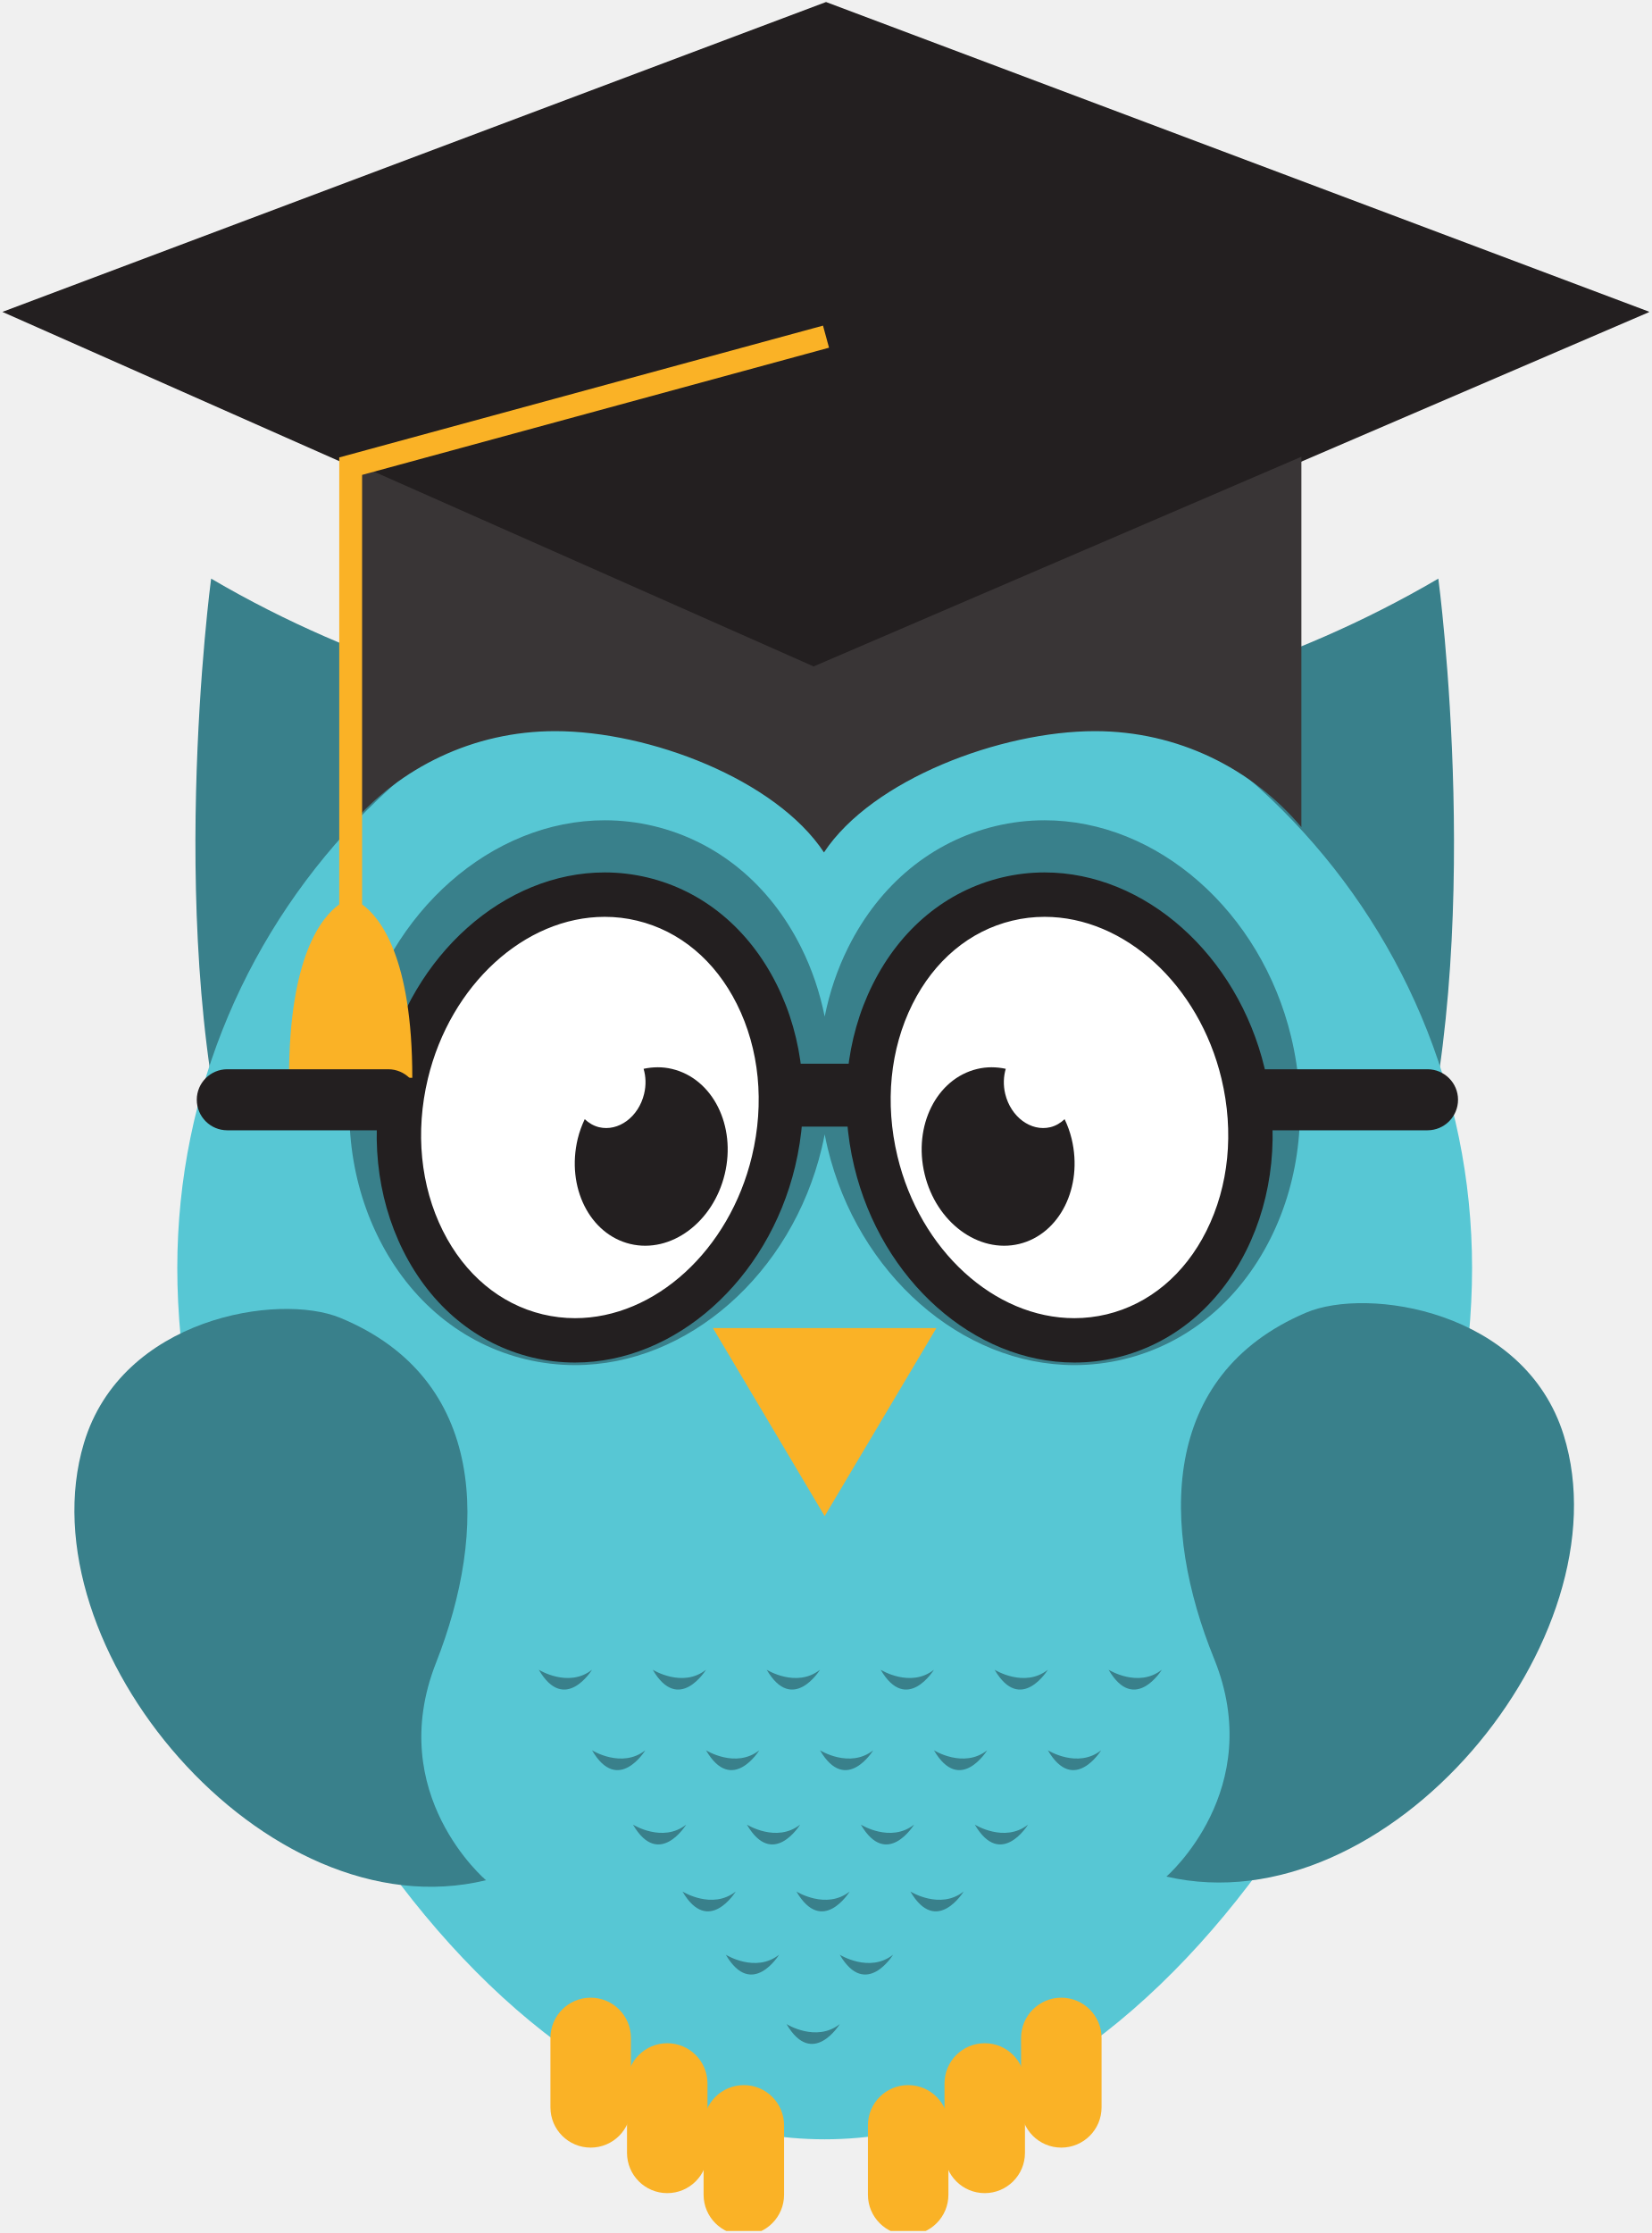
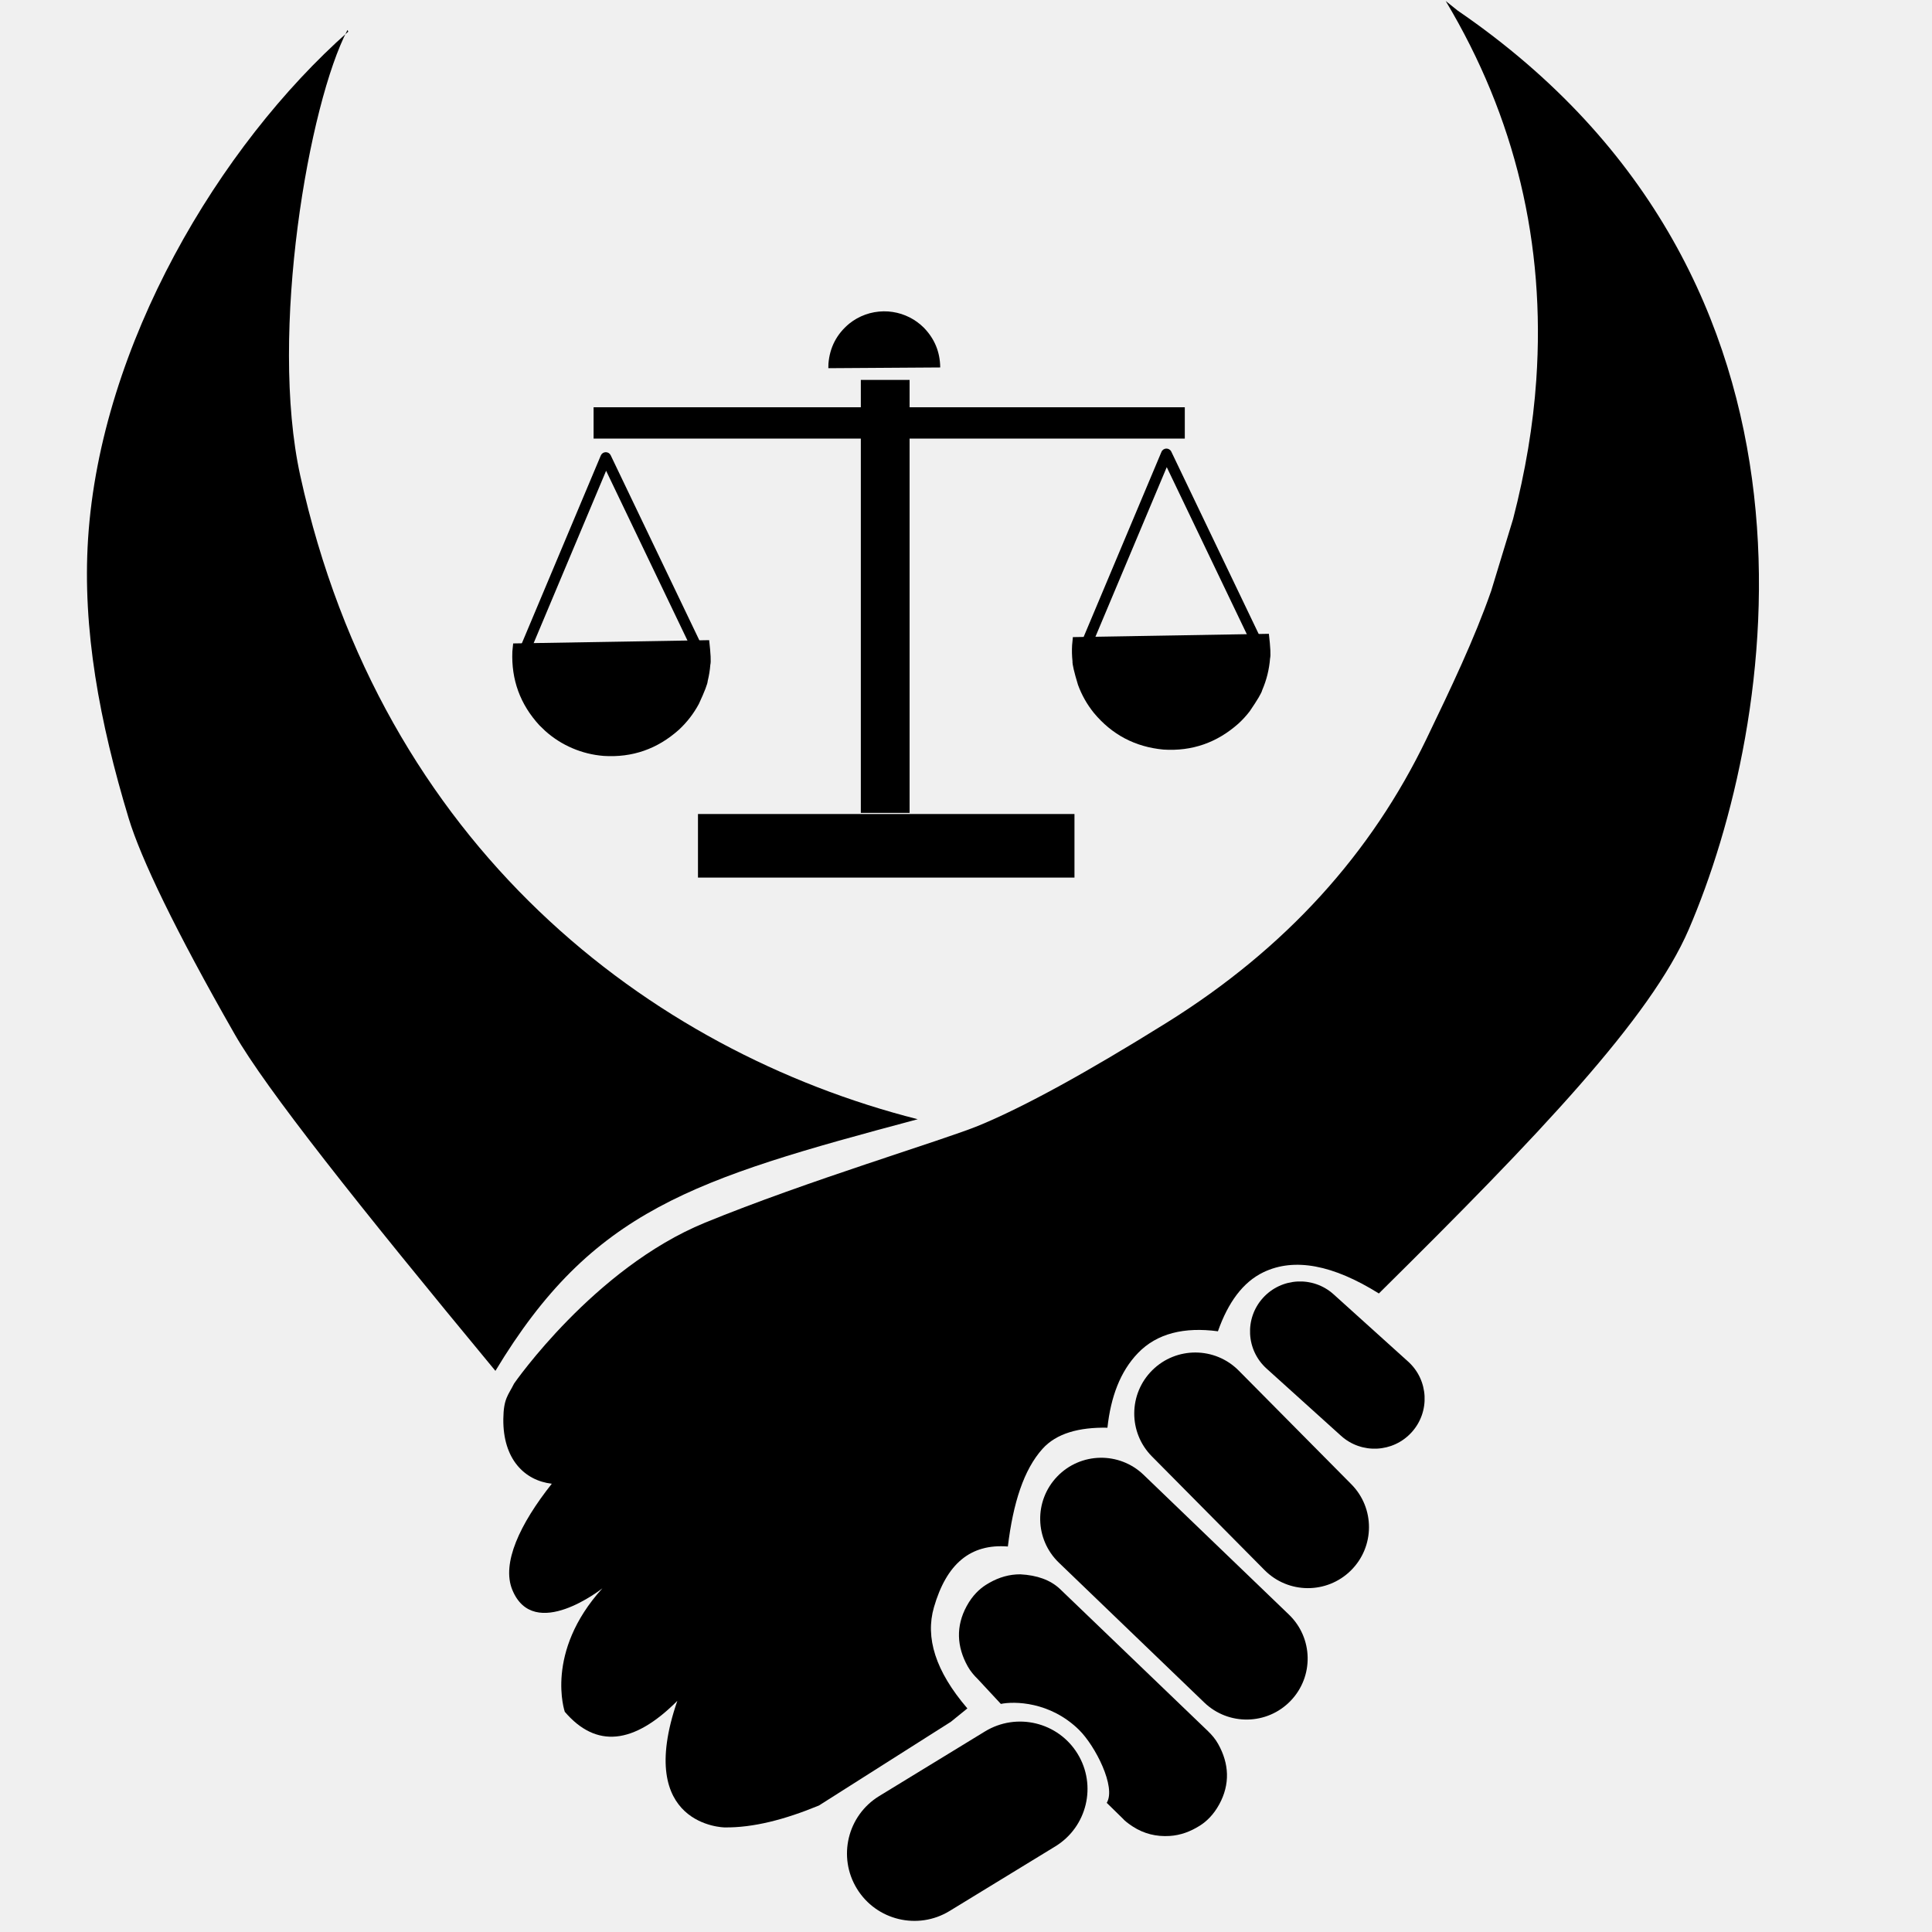
- <svg xmlns="http://www.w3.org/2000/svg" width="370" zoomAndPan="magnify" viewBox="0 0 277.5 375" height="500" preserveAspectRatio="xMidYMid meet" version="1.0">
-   <defs>
-     <clipPath id="b9cacd2330">
-       <path d="M 0 0.336 L 277 0.336 L 277 113 L 0 113 Z M 0 0.336 " clip-rule="nonzero" />
-     </clipPath>
-     <clipPath id="69b813cf0e">
-       <path d="M 145 350 L 160 350 L 160 374.66 L 145 374.66 Z M 145 350 " clip-rule="nonzero" />
-     </clipPath>
-     <clipPath id="e4b3da7fd1">
-       <path d="M 118 350 L 132 350 L 132 374.66 L 118 374.66 Z M 118 350 " clip-rule="nonzero" />
-     </clipPath>
-   </defs>
-   <path fill="#39808b" d="M 241.609 97.172 C 190.68 127.039 138.754 123.191 138.543 123.172 L 138.547 123.172 L 138.531 123.172 C 138.32 123.191 86.391 127.039 35.465 97.172 C 35.465 97.172 27.281 158.332 39.742 200.926 C 39.742 200.926 66.629 138.406 138.535 123.172 C 210.438 138.406 237.32 200.926 237.32 200.926 C 249.785 158.332 241.609 97.172 241.609 97.172 " fill-opacity="1" fill-rule="nonzero" />
-   <path fill="#57c7d4" d="M 29.781 212.957 C 29.781 152.895 78.465 104.207 138.527 104.207 C 198.59 104.207 247.277 152.895 247.277 212.957 C 247.277 273.02 198.59 359.266 138.527 359.266 C 78.465 359.266 29.781 273.02 29.781 212.957 " fill-opacity="1" fill-rule="nonzero" />
-   <path fill="#39808b" d="M 216.895 174.164 C 211.836 153.07 194.414 137.754 175.473 137.754 C 172.695 137.754 169.93 138.082 167.234 138.727 C 156.562 141.289 147.777 148.508 142.496 159.074 C 140.66 162.738 139.344 166.652 138.531 170.715 C 137.711 166.652 136.395 162.738 134.559 159.074 C 129.281 148.508 120.496 141.289 109.824 138.727 C 107.129 138.082 104.355 137.754 101.578 137.754 C 82.641 137.754 65.223 153.07 60.164 174.164 C 57.348 185.867 58.574 197.859 63.617 207.934 C 68.895 218.5 77.684 225.727 88.352 228.281 C 91.043 228.922 93.816 229.254 96.59 229.254 L 96.594 229.254 C 115.543 229.254 132.965 213.938 138.027 192.84 C 138.215 192.059 138.375 191.281 138.531 190.496 C 138.676 191.281 138.848 192.059 139.035 192.84 C 144.094 213.938 161.52 229.254 180.469 229.254 C 183.242 229.254 186.008 228.922 188.707 228.281 C 199.375 225.727 208.156 218.5 213.441 207.934 C 218.477 197.859 219.703 185.867 216.895 174.164 " fill-opacity="1" fill-rule="nonzero" />
-   <path fill="#ffffff" d="M 208.801 180.273 C 213.664 200.527 203.789 220.262 186.762 224.348 C 169.738 228.434 151.984 215.32 147.129 195.059 C 142.273 174.801 152.137 155.066 169.172 150.984 C 186.195 146.898 203.945 160.012 208.801 180.273 " fill-opacity="1" fill-rule="nonzero" />
-   <path fill="#ffffff" d="M 68.25 180.273 C 63.391 200.527 73.258 220.262 90.289 224.348 C 107.316 228.434 125.062 215.32 129.93 195.059 C 134.789 174.801 124.914 155.066 107.883 150.984 C 90.855 146.898 73.113 160.012 68.25 180.273 " fill-opacity="1" fill-rule="nonzero" />
-   <path fill="#231f20" d="M 175.473 153.969 C 173.645 153.969 171.82 154.18 170.039 154.613 C 162.891 156.324 156.938 161.301 153.273 168.625 C 149.508 176.168 148.609 185.246 150.754 194.188 C 154.527 209.938 167.023 221.367 180.469 221.367 C 182.289 221.367 184.117 221.148 185.902 220.723 C 193.043 219.004 198.996 214.031 202.656 206.707 C 206.43 199.164 207.32 190.082 205.18 181.141 C 201.402 165.398 188.914 153.969 175.473 153.969 Z M 180.469 228.82 C 163.617 228.82 148.07 214.988 143.496 195.93 C 140.945 185.281 142.051 174.395 146.609 165.293 C 151.266 155.961 158.977 149.594 168.305 147.359 C 170.648 146.797 173.062 146.512 175.473 146.512 C 192.316 146.512 207.855 160.344 212.426 179.398 C 214.984 190.051 213.879 200.934 209.328 210.043 C 204.668 219.371 196.961 225.734 187.629 227.973 C 185.289 228.539 182.879 228.82 180.469 228.82 " fill-opacity="1" fill-rule="nonzero" />
-   <path fill="#231f20" d="M 101.578 153.969 C 88.152 153.969 75.656 165.398 71.875 181.141 C 69.73 190.082 70.625 199.164 74.395 206.707 C 78.062 214.031 84.012 219.004 91.16 220.723 C 92.941 221.148 94.762 221.367 96.594 221.367 C 110.031 221.367 122.531 209.938 126.305 194.188 C 128.449 185.246 127.555 176.168 123.781 168.625 C 120.121 161.301 114.164 156.324 107.012 154.613 C 105.234 154.18 103.41 153.969 101.578 153.969 Z M 96.594 228.82 C 94.18 228.82 91.77 228.539 89.422 227.973 C 80.102 225.734 72.395 219.371 67.727 210.043 C 63.176 200.934 62.07 190.051 64.625 179.398 C 69.199 160.344 84.734 146.512 101.578 146.512 C 103.988 146.512 106.402 146.797 108.754 147.359 C 118.082 149.594 125.785 155.961 130.449 165.293 C 135.008 174.398 136.109 185.281 133.555 195.93 C 128.98 214.988 113.438 228.82 96.594 228.82 " fill-opacity="1" fill-rule="nonzero" />
-   <path fill="#231f20" d="M 176.43 189.297 C 173.172 190.074 169.789 187.574 168.855 183.703 C 168.504 182.227 168.566 180.773 168.945 179.492 C 167.375 179.156 165.75 179.129 164.141 179.52 C 157.32 181.156 153.367 189.059 155.316 197.172 C 157.258 205.281 164.367 210.539 171.191 208.906 C 178.008 207.262 181.961 199.363 180.012 191.25 C 179.73 190.074 179.32 188.98 178.832 187.949 C 178.164 188.578 177.355 189.074 176.43 189.297 " fill-opacity="1" fill-rule="nonzero" />
-   <path fill="#231f20" d="M 100.625 189.297 C 103.883 190.074 107.266 187.574 108.195 183.703 C 108.555 182.227 108.492 180.773 108.109 179.492 C 109.68 179.156 111.305 179.129 112.91 179.52 C 119.738 181.156 123.688 189.059 121.742 197.172 C 119.797 205.281 112.684 210.539 105.867 208.906 C 99.043 207.262 95.102 199.363 97.043 191.25 C 97.324 190.074 97.738 188.98 98.223 187.949 C 98.887 188.578 99.703 189.074 100.625 189.297 " fill-opacity="1" fill-rule="nonzero" />
-   <path fill="#fab226" d="M 157.293 223.027 L 138.527 254.609 L 119.758 223.027 Z M 157.293 223.027 " fill-opacity="1" fill-rule="nonzero" />
-   <path fill="#39808b" d="M 90.504 280.41 C 90.504 280.41 95.5 283.531 99.449 280.41 C 99.449 280.41 94.867 287.898 90.504 280.41 " fill-opacity="1" fill-rule="nonzero" />
-   <path fill="#39808b" d="M 109.645 280.41 C 109.645 280.41 114.645 283.531 118.594 280.41 C 118.594 280.41 114.016 287.898 109.645 280.41 " fill-opacity="1" fill-rule="nonzero" />
-   <path fill="#39808b" d="M 128.789 280.41 C 128.789 280.41 133.785 283.531 137.742 280.41 C 137.742 280.41 133.16 287.898 128.789 280.41 " fill-opacity="1" fill-rule="nonzero" />
-   <path fill="#39808b" d="M 147.93 280.41 C 147.93 280.41 152.926 283.531 156.883 280.41 C 156.883 280.41 152.305 287.898 147.93 280.41 " fill-opacity="1" fill-rule="nonzero" />
-   <path fill="#39808b" d="M 167.07 280.41 C 167.07 280.41 172.07 283.531 176.02 280.41 C 176.02 280.41 171.445 287.898 167.07 280.41 " fill-opacity="1" fill-rule="nonzero" />
-   <path fill="#39808b" d="M 186.219 280.41 C 186.219 280.41 191.203 283.531 195.164 280.41 C 195.164 280.41 190.586 287.898 186.219 280.41 " fill-opacity="1" fill-rule="nonzero" />
-   <path fill="#39808b" d="M 99.449 293.938 C 99.449 293.938 104.441 297.055 108.398 293.938 C 108.398 293.938 103.82 301.426 99.449 293.938 " fill-opacity="1" fill-rule="nonzero" />
-   <path fill="#39808b" d="M 118.594 293.938 C 118.594 293.938 123.586 297.055 127.543 293.938 C 127.543 293.938 122.961 301.426 118.594 293.938 " fill-opacity="1" fill-rule="nonzero" />
-   <path fill="#39808b" d="M 137.742 293.938 C 137.742 293.938 142.727 297.055 146.684 293.938 C 146.684 293.938 142.105 301.426 137.742 293.938 " fill-opacity="1" fill-rule="nonzero" />
-   <path fill="#39808b" d="M 156.883 293.938 C 156.883 293.938 161.871 297.055 165.824 293.938 C 165.824 293.938 161.246 301.426 156.883 293.938 " fill-opacity="1" fill-rule="nonzero" />
-   <path fill="#39808b" d="M 176.02 293.938 C 176.02 293.938 181.012 297.055 184.969 293.938 C 184.969 293.938 180.391 301.426 176.02 293.938 " fill-opacity="1" fill-rule="nonzero" />
-   <path fill="#39808b" d="M 106.324 306.418 C 106.324 306.418 111.312 309.539 115.266 306.418 C 115.266 306.418 110.688 313.91 106.324 306.418 " fill-opacity="1" fill-rule="nonzero" />
-   <path fill="#39808b" d="M 125.461 306.418 C 125.461 306.418 130.453 309.539 134.406 306.418 C 134.406 306.418 129.824 313.91 125.461 306.418 " fill-opacity="1" fill-rule="nonzero" />
-   <path fill="#39808b" d="M 144.602 306.418 C 144.602 306.418 149.598 309.539 153.547 306.418 C 153.547 306.418 148.973 313.91 144.602 306.418 " fill-opacity="1" fill-rule="nonzero" />
-   <path fill="#39808b" d="M 163.746 306.418 C 163.746 306.418 168.742 309.539 172.691 306.418 C 172.691 306.418 168.113 313.91 163.746 306.418 " fill-opacity="1" fill-rule="nonzero" />
-   <path fill="#39808b" d="M 114.645 317.656 C 114.645 317.656 119.629 320.773 123.586 317.656 C 123.586 317.656 119.008 325.148 114.645 317.656 " fill-opacity="1" fill-rule="nonzero" />
-   <path fill="#39808b" d="M 133.785 317.656 C 133.785 317.656 138.777 320.773 142.727 317.656 C 142.727 317.656 138.148 325.148 133.785 317.656 " fill-opacity="1" fill-rule="nonzero" />
-   <path fill="#39808b" d="M 152.926 317.656 C 152.926 317.656 157.922 320.773 161.871 317.656 C 161.871 317.656 157.293 325.148 152.926 317.656 " fill-opacity="1" fill-rule="nonzero" />
-   <path fill="#39808b" d="M 121.922 328.27 C 121.922 328.27 126.918 331.387 130.867 328.27 C 130.867 328.27 126.293 335.754 121.922 328.27 " fill-opacity="1" fill-rule="nonzero" />
-   <path fill="#39808b" d="M 141.062 328.27 C 141.062 328.27 146.059 331.387 150.016 328.27 C 150.016 328.27 145.434 335.754 141.062 328.27 " fill-opacity="1" fill-rule="nonzero" />
-   <path fill="#39808b" d="M 132.121 339.918 C 132.121 339.918 137.109 343.039 141.062 339.918 C 141.062 339.918 136.488 347.406 132.121 339.918 " fill-opacity="1" fill-rule="nonzero" />
-   <g clip-path="url(#b9cacd2330)">
-     <path fill="#231f20" d="M 136.672 112.734 L 0.402 52.379 L 138.754 0.34 L 277.098 52.379 L 136.672 112.734 " fill-opacity="1" fill-rule="nonzero" />
-   </g>
-   <path fill="#393536" d="M 136.672 111.918 L 58.902 77.473 L 58.902 138.539 C 67.219 128.895 79.512 122.785 93.25 122.785 C 109.059 122.785 130.293 130.883 138.41 143.148 C 146.527 130.883 168.129 122.785 183.934 122.785 C 197.852 122.785 210.281 129.051 218.605 138.902 L 218.605 76.703 L 136.672 111.918 " fill-opacity="1" fill-rule="nonzero" />
-   <path fill="#fab226" d="M 60.824 151.879 L 60.824 79.754 L 139.258 58.391 L 138.246 54.684 L 56.984 76.82 L 56.984 151.879 C 53.988 154.031 48.547 160.723 48.547 181.004 L 69.258 181.004 C 69.258 160.727 63.816 154.031 60.824 151.879 " fill-opacity="1" fill-rule="nonzero" />
-   <path fill="#39808b" d="M 219.379 220.445 C 229.695 216.047 256.137 220.016 262.668 241.016 C 273.266 275.004 233.168 323.762 195.93 315.141 C 195.93 315.141 212.875 300.547 203.93 278.531 C 194.984 256.512 194.695 230.953 219.379 220.445 " fill-opacity="1" fill-rule="nonzero" />
-   <path fill="#39808b" d="M 57.164 221.316 C 46.801 217.035 20.41 221.289 14.098 242.352 C 3.875 276.457 44.484 324.785 81.637 315.754 C 81.637 315.754 64.535 301.348 73.246 279.234 C 81.949 257.121 81.957 231.562 57.164 221.316 " fill-opacity="1" fill-rule="nonzero" />
-   <g clip-path="url(#69b813cf0e)">
-     <path fill="#fab226" d="M 159.312 368.574 C 159.312 372.309 156.285 375.34 152.551 375.34 C 148.816 375.34 145.793 372.309 145.793 368.574 L 145.793 356.922 C 145.793 353.188 148.816 350.164 152.551 350.164 C 156.285 350.164 159.312 353.188 159.312 356.922 L 159.312 368.574 " fill-opacity="1" fill-rule="nonzero" />
-   </g>
-   <path fill="#fab226" d="M 172.172 361.539 C 172.172 365.277 169.145 368.305 165.414 368.305 C 161.68 368.305 158.656 365.277 158.656 361.539 L 158.656 349.891 C 158.656 346.152 161.68 343.129 165.414 343.129 C 169.145 343.129 172.172 346.152 172.172 349.891 L 172.172 361.539 " fill-opacity="1" fill-rule="nonzero" />
-   <path fill="#fab226" d="M 185.039 353.895 C 185.039 357.637 182.008 360.66 178.273 360.66 C 174.547 360.66 171.516 357.637 171.516 353.895 L 171.516 342.246 C 171.516 338.508 174.547 335.484 178.273 335.484 C 182.008 335.484 185.039 338.508 185.039 342.246 L 185.039 353.895 " fill-opacity="1" fill-rule="nonzero" />
-   <g clip-path="url(#e4b3da7fd1)">
-     <path fill="#fab226" d="M 118.188 368.574 C 118.188 372.309 121.215 375.34 124.949 375.34 C 128.684 375.34 131.707 372.309 131.707 368.574 L 131.707 356.922 C 131.707 353.188 128.684 350.164 124.949 350.164 C 121.215 350.164 118.188 353.188 118.188 356.922 L 118.188 368.574 " fill-opacity="1" fill-rule="nonzero" />
-   </g>
-   <path fill="#fab226" d="M 105.324 361.539 C 105.324 365.277 108.352 368.305 112.086 368.305 C 115.82 368.305 118.844 365.277 118.844 361.539 L 118.844 349.891 C 118.844 346.152 115.82 343.129 112.086 343.129 C 108.352 343.129 105.324 346.152 105.324 349.891 L 105.324 361.539 " fill-opacity="1" fill-rule="nonzero" />
-   <path fill="#fab226" d="M 92.461 353.895 C 92.461 357.637 95.484 360.66 99.227 360.66 C 102.953 360.66 105.984 357.637 105.984 353.895 L 105.984 342.246 C 105.984 338.508 102.953 335.484 99.227 335.484 C 95.484 335.484 92.461 338.508 92.461 342.246 L 92.461 353.895 " fill-opacity="1" fill-rule="nonzero" />
-   <path fill="#231f20" d="M 146.75 189.199 L 130.906 189.199 L 130.906 178.633 L 146.75 178.633 L 146.75 189.199 " fill-opacity="1" fill-rule="nonzero" />
-   <path fill="#231f20" d="M 244.918 184.688 C 244.918 187.52 242.617 189.816 239.785 189.816 L 212.762 189.816 C 209.93 189.816 207.637 187.52 207.637 184.688 C 207.637 181.859 209.93 179.566 212.762 179.566 L 239.785 179.566 C 242.617 179.566 244.918 181.859 244.918 184.688 " fill-opacity="1" fill-rule="nonzero" />
-   <path fill="#231f20" d="M 70.332 184.688 C 70.332 187.52 68.031 189.816 65.207 189.816 L 38.18 189.816 C 35.348 189.816 33.055 187.52 33.055 184.688 C 33.055 181.859 35.348 179.566 38.18 179.566 L 65.207 179.566 C 68.031 179.566 70.332 181.859 70.332 184.688 " fill-opacity="1" fill-rule="nonzero" />
+ <svg xmlns="http://www.w3.org/2000/svg" width="500" zoomAndPan="magnify" viewBox="0 0 375 375" height="500" preserveAspectRatio="xMidYMid meet" version="1.0">
+   <path fill="#000000" d="M 115.215 79.047 L 229.969 79.047 C 229.969 81.074 229.969 83.098 229.969 85.125 C 191.719 85.125 153.465 85.125 115.215 85.125 C 115.215 83.098 115.215 81.074 115.215 79.047 " fill-opacity="1" fill-rule="nonzero" />
+   <path fill="#000000" d="M 167.086 73.738 L 176.551 73.738 C 176.551 101.754 176.551 129.77 176.551 157.781 C 173.395 157.781 170.242 157.781 167.086 157.781 C 167.086 129.77 167.086 101.754 167.086 73.738 " fill-opacity="1" fill-rule="nonzero" />
+   <path fill="#000000" d="M 135.477 157.996 L 208.555 157.996 C 208.555 162.113 208.555 166.227 208.555 170.344 C 184.195 170.344 159.836 170.344 135.477 170.344 C 135.477 166.227 135.477 162.109 135.477 157.996 " fill-opacity="1" fill-rule="nonzero" />
+   <path fill="#000000" d="M 99.605 124.891 L 99.449 126.453 C 99.223 131.949 100.973 136.727 104.699 140.781 L 105.828 141.871 C 106.609 142.574 107.441 143.203 108.324 143.766 C 109.211 144.332 110.137 144.816 111.102 145.23 C 113.043 146.059 115.066 146.555 117.172 146.723 C 122.719 147.078 127.586 145.387 131.773 141.645 C 133.348 140.184 134.641 138.508 135.656 136.617 C 136.773 134.203 137.344 132.719 137.367 132.164 C 137.625 131.129 137.793 130.082 137.875 129.02 C 138.027 128.484 137.949 126.895 137.648 124.254 L 99.605 124.891 " fill-opacity="1" fill-rule="nonzero" />
+   <path fill="#000000" d="M 100.02 127.891 L 116.617 88.41 C 116.777 88.031 117.145 87.781 117.559 87.77 C 117.973 87.762 118.352 87.992 118.531 88.363 L 136.477 125.816 C 136.727 126.34 136.508 126.965 135.984 127.215 C 135.461 127.465 134.836 127.242 134.586 126.723 L 116.637 89.27 L 118.551 89.223 L 101.953 128.703 C 101.727 129.234 101.113 129.484 100.578 129.262 C 100.043 129.039 99.793 128.422 100.02 127.891 Z M 100.02 127.891 " fill-opacity="1" fill-rule="nonzero" />
+   <path fill="#000000" d="M 208.246 123.664 L 208.094 125.223 C 208.035 126.27 208.062 127.312 208.172 128.355 C 208.125 128.902 208.477 130.426 209.238 132.93 C 209.965 134.91 210.988 136.723 212.312 138.367 C 215.828 142.602 220.332 144.977 225.816 145.492 C 231.363 145.852 236.23 144.156 240.418 140.414 C 241.199 139.691 241.918 138.906 242.566 138.062 C 244.066 135.867 244.875 134.496 244.992 133.953 C 245.844 131.984 246.352 129.93 246.52 127.789 C 246.668 127.254 246.594 125.664 246.289 123.023 L 208.246 123.664 " fill-opacity="1" fill-rule="nonzero" />
+   <path fill="#000000" d="M 208.836 127.188 L 225.438 87.711 C 225.598 87.328 225.965 87.078 226.379 87.066 C 226.789 87.059 227.172 87.289 227.348 87.664 L 245.297 125.113 C 245.547 125.637 245.328 126.262 244.805 126.512 C 244.281 126.762 243.656 126.539 243.406 126.02 L 225.457 88.566 L 227.371 88.52 L 210.77 128 C 210.547 128.531 209.934 128.785 209.398 128.559 C 208.863 128.336 208.613 127.723 208.836 127.188 Z M 208.836 127.188 " fill-opacity="1" fill-rule="nonzero" />
+   <path fill="#000000" d="M 160.777 71.465 L 160.801 70.566 C 161.059 67.418 162.406 64.836 164.84 62.816 C 165.785 62.059 166.824 61.477 167.965 61.066 C 168.531 60.863 169.109 60.707 169.703 60.602 C 170.293 60.496 170.891 60.438 171.492 60.43 L 172.391 60.453 C 173.582 60.543 174.707 60.805 175.762 61.242 L 176.543 61.598 C 177.055 61.855 177.539 62.152 178.004 62.488 C 178.469 62.824 178.906 63.195 179.312 63.602 C 181.406 65.75 182.465 68.324 182.496 71.324 L 160.777 71.465 " fill-opacity="1" fill-rule="nonzero" />
+   <path fill="#000000" d="M 67.602 6.133 C 42.559 28.273 19.516 66.891 17.094 104.586 C 15.969 122.09 19.305 140.105 24.984 158.855 C 27.328 166.586 34.008 180.559 45.559 200.75 C 51.59 211.285 69.375 233.719 96.16 266.086 C 114.988 234.848 134.367 228.926 178.129 217.242 C 126.059 204.02 74.09 164.332 58.281 92.328 C 52.172 64.516 60.008 19.93 67.445 5.82 Z M 67.602 6.133 " fill-opacity="1" fill-rule="nonzero" />
+   <path fill="#000000" d="M 280.617 0.195 L 280.617 0.203 C 294.121 22.773 299.996 47.289 298.191 73.742 C 297.59 82.547 296.07 91.551 293.688 100.746 L 289.441 114.684 C 286.164 124.07 281.66 133.48 276.891 143.391 C 266.215 165.562 249.676 184.043 226.402 198.535 C 210.93 208.172 198.809 214.832 189.988 218.473 C 183.113 221.312 156.691 229.18 136.816 237.332 C 115.289 246.16 99.789 268.535 99.789 268.535 C 98.633 270.859 97.746 271.418 97.695 275.406 C 97.598 283.25 101.84 287.379 107.105 287.992 C 100.879 295.848 97.336 303.449 99.434 308.574 C 103.625 318.832 116.922 308.293 116.922 308.293 C 105.645 320.723 109.625 332.258 109.625 332.258 C 115.699 339.352 122.98 338.641 131.469 330.133 C 123.078 354.461 140.621 354.699 140.621 354.699 C 146.203 354.773 152.312 353.184 158.953 350.449 L 184.57 334.195 L 187.766 331.602 C 181.551 324.352 179.57 317.859 181.281 311.957 C 183.707 303.586 188.309 299.605 195.625 300.176 C 196.648 291.711 198.723 285.25 202.348 281.219 C 205.035 278.227 209.398 277.012 214.953 277.117 C 215.594 271.168 217.43 266.195 220.895 262.609 C 224.582 258.793 229.895 257.531 236.398 258.402 C 238.383 252.77 241.27 248.848 245.215 246.949 C 251.246 244.043 258.77 245.52 267.637 251.062 C 298.75 220.305 320.414 197.531 327.793 180.383 C 344.785 140.871 359.504 54.453 282.934 2.055 Z M 280.617 0.195 " fill-opacity="1" fill-rule="nonzero" />
+   <path fill="#000000" d="M 258.859 251.234 L 273.32 264.285 C 277.301 267.879 277.609 274.016 274.012 277.992 C 270.418 281.969 264.273 282.281 260.293 278.688 L 245.832 265.633 C 241.852 262.039 241.539 255.902 245.137 251.926 C 248.734 247.949 254.879 247.641 258.859 251.234 Z M 258.859 251.234 " fill-opacity="1" fill-rule="nonzero" />
+   <path fill="#000000" d="M 240.434 266.031 L 262.289 288.09 C 266.895 292.734 266.855 300.23 262.203 304.832 C 257.551 309.43 250.047 309.395 245.441 304.746 L 223.586 282.688 C 218.98 278.043 219.02 270.547 223.672 265.945 C 228.324 261.348 235.828 261.383 240.434 266.031 Z M 240.434 266.031 " fill-opacity="1" fill-rule="nonzero" />
+   <path fill="#000000" d="M 221.973 286.262 L 250.184 313.398 C 254.898 317.934 255.043 325.426 250.5 330.137 C 245.961 334.848 238.457 334.988 233.742 330.453 L 205.531 303.316 C 200.816 298.781 200.676 291.289 205.215 286.578 C 209.754 281.867 217.258 281.727 221.973 286.262 Z M 221.973 286.262 " fill-opacity="1" fill-rule="nonzero" />
+   <path fill="#000000" d="M 198.039 305.574 L 197.262 305.598 C 195.156 305.734 193.223 306.449 191.379 307.613 C 190.152 308.391 188.758 309.66 187.621 311.762 C 185.52 315.633 185.688 319.605 187.84 323.453 C 188.352 324.363 189.031 325.18 189.816 325.941 L 194.266 330.73 C 196.805 330.199 203.781 330.219 209.426 335.754 C 212.598 338.867 216.684 346.879 214.816 349.93 L 218.027 353.074 C 218.199 353.297 218.785 353.82 219.867 354.527 C 222.051 355.945 224.461 356.52 227.023 356.359 C 229.133 356.23 231.066 355.512 232.91 354.344 C 234.133 353.57 235.527 352.297 236.668 350.199 C 238.77 346.324 238.598 342.352 236.445 338.508 C 235.938 337.594 235.258 336.777 234.473 336.02 L 205.672 308.355 C 203.848 306.672 201.305 305.746 198.039 305.574 Z M 198.039 305.574 " fill-opacity="1" fill-rule="nonzero" />
+   <path fill="#000000" d="M 170.656 348.613 L 191.164 336.082 C 197.332 332.312 205.387 334.25 209.16 340.41 C 212.934 346.57 210.992 354.617 204.828 358.387 L 184.32 370.918 C 178.152 374.688 170.098 372.75 166.324 366.59 C 162.551 360.43 164.492 352.383 170.656 348.613 Z M 170.656 348.613 " fill-opacity="1" fill-rule="nonzero" />
</svg>
